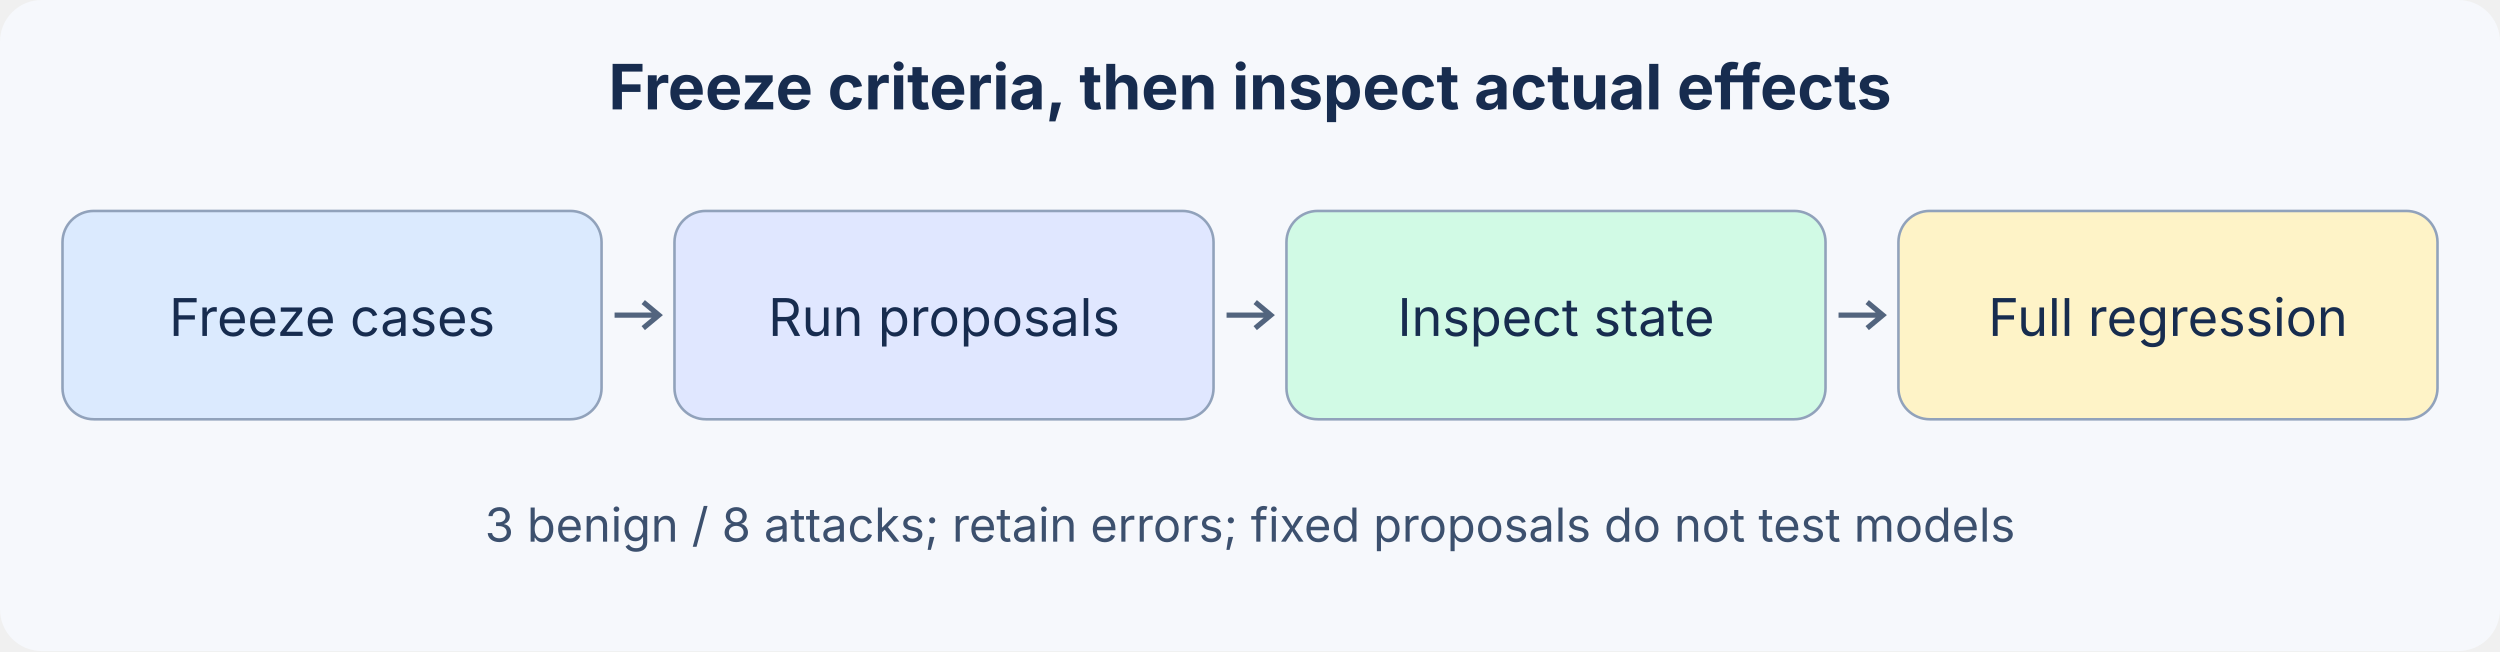
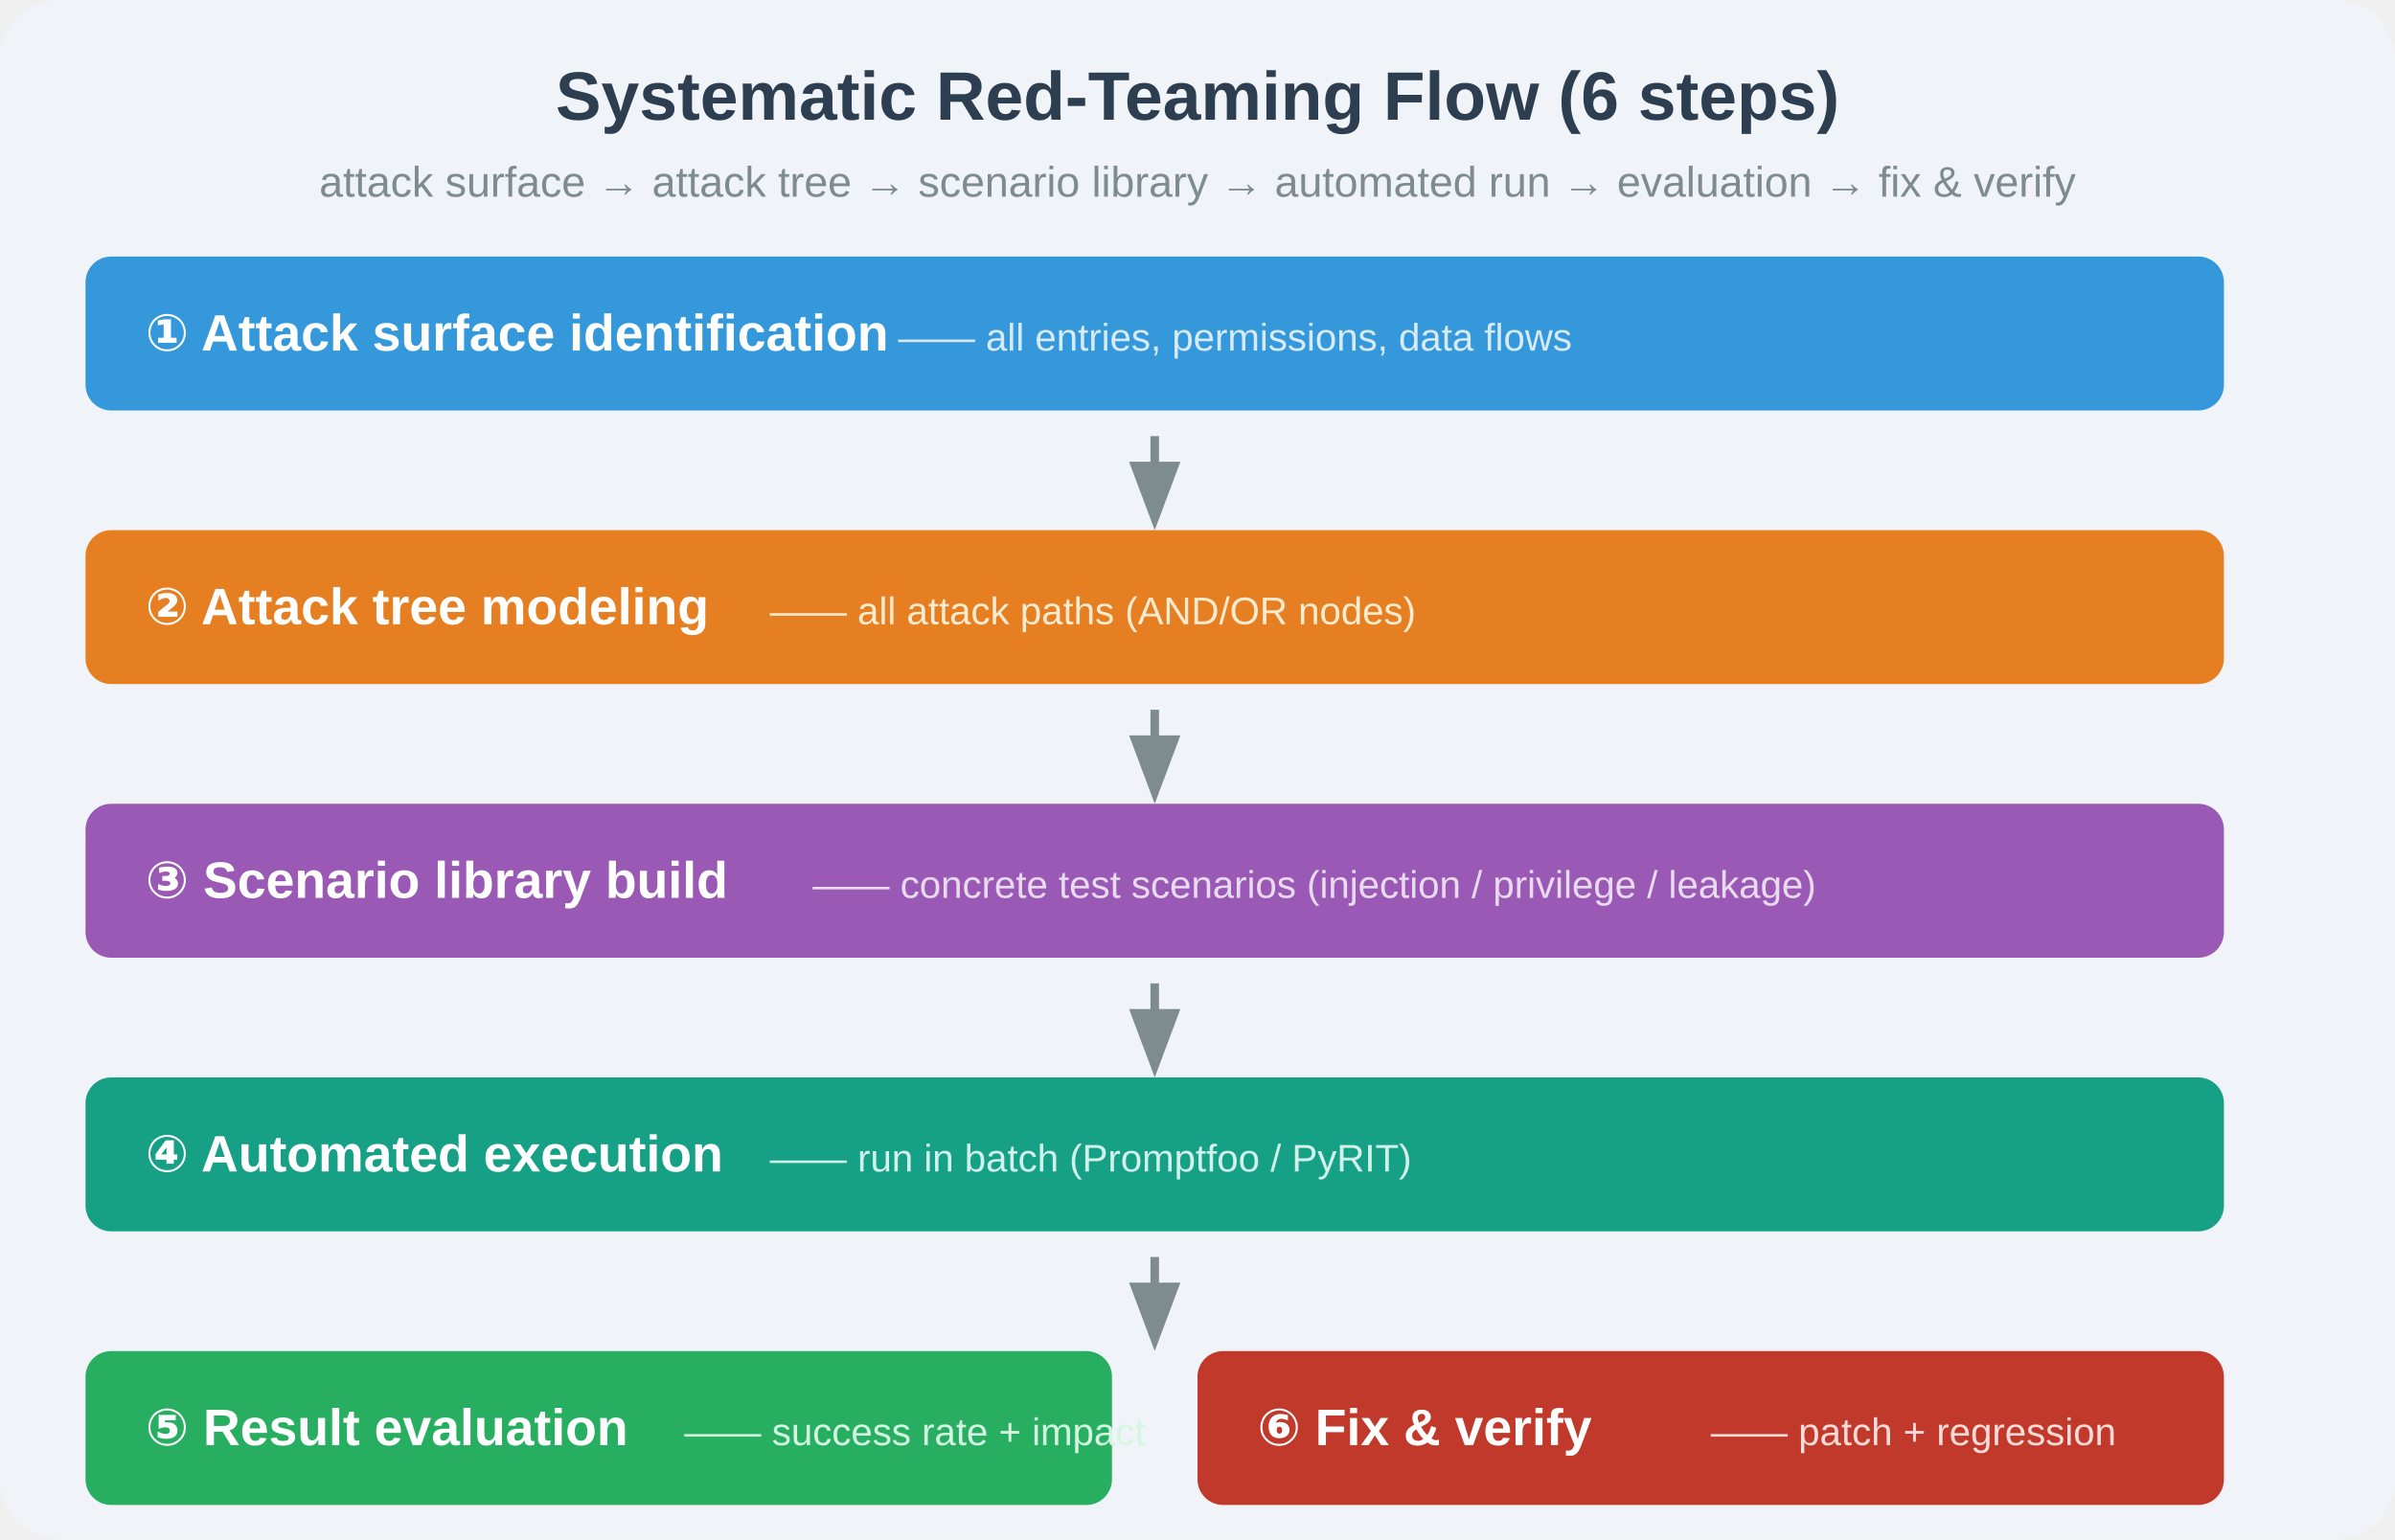
- <svg xmlns="http://www.w3.org/2000/svg" viewBox="0 0 960 250" role="img" aria-labelledby="title desc">
-   <rect width="960" height="250" rx="16" fill="#f6f8fc" />
-   <g font-family="system-ui, -apple-system, sans-serif" text-anchor="middle">
-     <text x="480" y="42" font-size="24" font-weight="700" fill="#172c4f">Freeze criteria, then inspect actual effects</text>
-     <rect x="24" y="81" width="207" height="80" rx="12" fill="#dbeafe" stroke="#91a2bb" />
-     <text x="127.5" y="129" font-size="20" fill="#172c4f">Freeze cases</text>
-     <path d="M236 121h17m-6-5 6 5-6 5" fill="none" stroke="#52647e" stroke-width="2" />
-     <rect x="259" y="81" width="207" height="80" rx="12" fill="#e0e7ff" stroke="#91a2bb" />
-     <text x="362.5" y="129" font-size="20" fill="#172c4f">Run proposals</text>
-     <path d="M471 121h17m-6-5 6 5-6 5" fill="none" stroke="#52647e" stroke-width="2" />
-     <rect x="494" y="81" width="207" height="80" rx="12" fill="#d1fae5" stroke="#91a2bb" />
-     <text x="597.5" y="129" font-size="20" fill="#172c4f">Inspect state</text>
-     <path d="M706 121h17m-6-5 6 5-6 5" fill="none" stroke="#52647e" stroke-width="2" />
-     <rect x="729" y="81" width="207" height="80" rx="12" fill="#fef3c7" stroke="#91a2bb" />
-     <text x="832.5" y="129" font-size="20" fill="#172c4f">Full regression</text>
-     <text x="480" y="208" font-size="18" fill="#3c506e">3 benign / 8 attacks; retain errors; fixed proposals do not test models</text>
+ <svg xmlns="http://www.w3.org/2000/svg" viewBox="0 0 560 360" width="560" height="360">
+   <defs>
+     <style>text { font-family: 'Helvetica Neue', Arial, sans-serif; }</style>
+     <marker id="arrow" markerWidth="8" markerHeight="8" refX="6" refY="3" orient="auto">
+       <path d="M0,0 L0,6 L8,3 z" fill="#7f8c8d" />
+     </marker>
+   </defs>
+   <rect width="560" height="360" rx="14" fill="#f0f4f8" />
+   <text x="280" y="28" text-anchor="middle" font-size="16" font-weight="bold" fill="#2c3e50">Systematic Red-Teaming Flow (6 steps)</text>
+   <text x="280" y="46" text-anchor="middle" font-size="10" fill="#7f8c8d">attack surface → attack tree → scenario library → automated run → evaluation → fix &amp; verify</text>
+   <g transform="translate(20, 60)">
+     <rect x="0" y="0" width="500" height="36" rx="6" fill="#3498db" />
+     <text x="14" y="22" font-size="12" font-weight="bold" fill="white">① Attack surface identification</text>
+     <text x="190" y="22" font-size="9" fill="#d6eaf8">—— all entries, permissions, data flows</text>
+   </g>
+   <line x1="270" y1="102" x2="270" y2="120" stroke="#7f8c8d" stroke-width="2" marker-end="url(#arrow)" />
+   <g transform="translate(20, 124)">
+     <rect x="0" y="0" width="500" height="36" rx="6" fill="#e67e22" />
+     <text x="14" y="22" font-size="12" font-weight="bold" fill="white">② Attack tree modeling</text>
+     <text x="160" y="22" font-size="9" fill="#fdebd0">—— all attack paths (AND/OR nodes)</text>
+   </g>
+   <line x1="270" y1="166" x2="270" y2="184" stroke="#7f8c8d" stroke-width="2" marker-end="url(#arrow)" />
+   <g transform="translate(20, 188)">
+     <rect x="0" y="0" width="500" height="36" rx="6" fill="#9b59b6" />
+     <text x="14" y="22" font-size="12" font-weight="bold" fill="white">③ Scenario library build</text>
+     <text x="170" y="22" font-size="9" fill="#e8daef">—— concrete test scenarios (injection / privilege / leakage)</text>
+   </g>
+   <line x1="270" y1="230" x2="270" y2="248" stroke="#7f8c8d" stroke-width="2" marker-end="url(#arrow)" />
+   <g transform="translate(20, 252)">
+     <rect x="0" y="0" width="500" height="36" rx="6" fill="#16a085" />
+     <text x="14" y="22" font-size="12" font-weight="bold" fill="white">④ Automated execution</text>
+     <text x="160" y="22" font-size="9" fill="#d1f2eb">—— run in batch (Promptfoo / PyRIT)</text>
+   </g>
+   <line x1="270" y1="294" x2="270" y2="312" stroke="#7f8c8d" stroke-width="2" marker-end="url(#arrow)" />
+   <g transform="translate(20, 316)">
+     <rect x="0" y="0" width="240" height="36" rx="6" fill="#27ae60" />
+     <text x="14" y="22" font-size="12" font-weight="bold" fill="white">⑤ Result evaluation</text>
+     <text x="140" y="22" font-size="9" fill="#d5f5e3">—— success rate + impact</text>
+   </g>
+   <g transform="translate(280, 316)">
+     <rect x="0" y="0" width="240" height="36" rx="6" fill="#c0392b" />
+     <text x="14" y="22" font-size="12" font-weight="bold" fill="white">⑥ Fix &amp; verify</text>
+     <text x="120" y="22" font-size="9" fill="#fadbd8">—— patch + regression</text>
  </g>
</svg>
